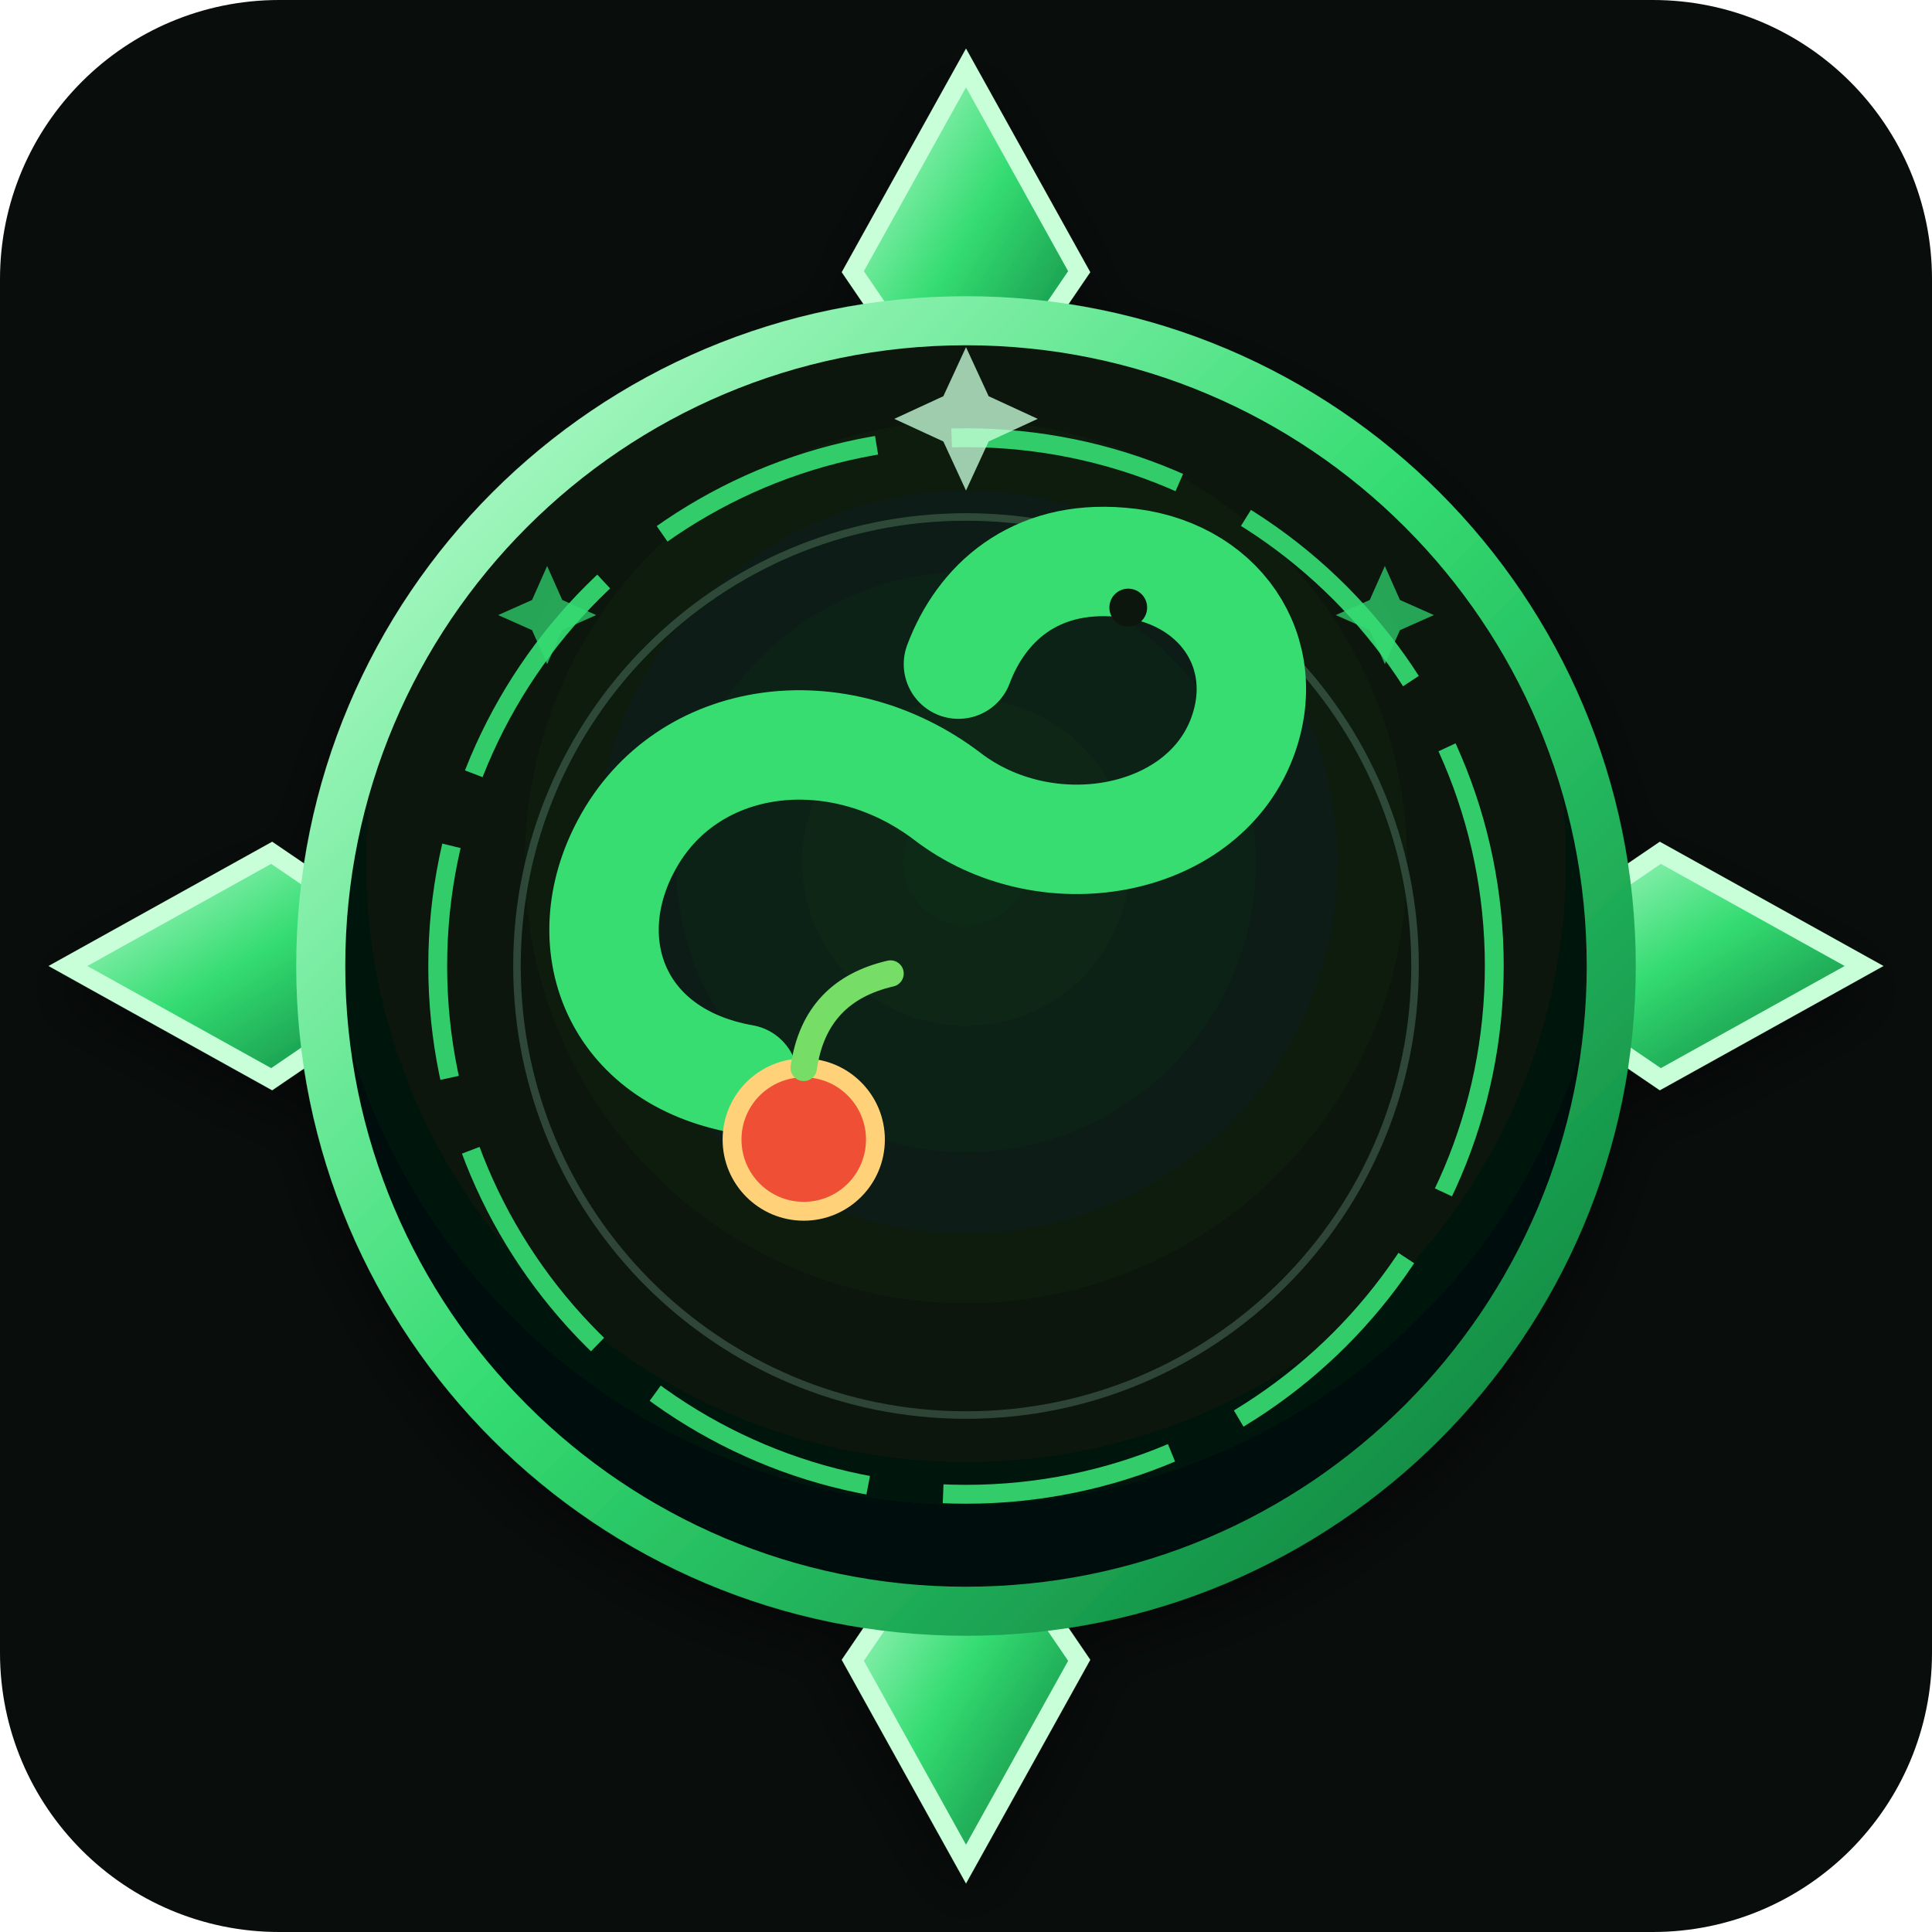
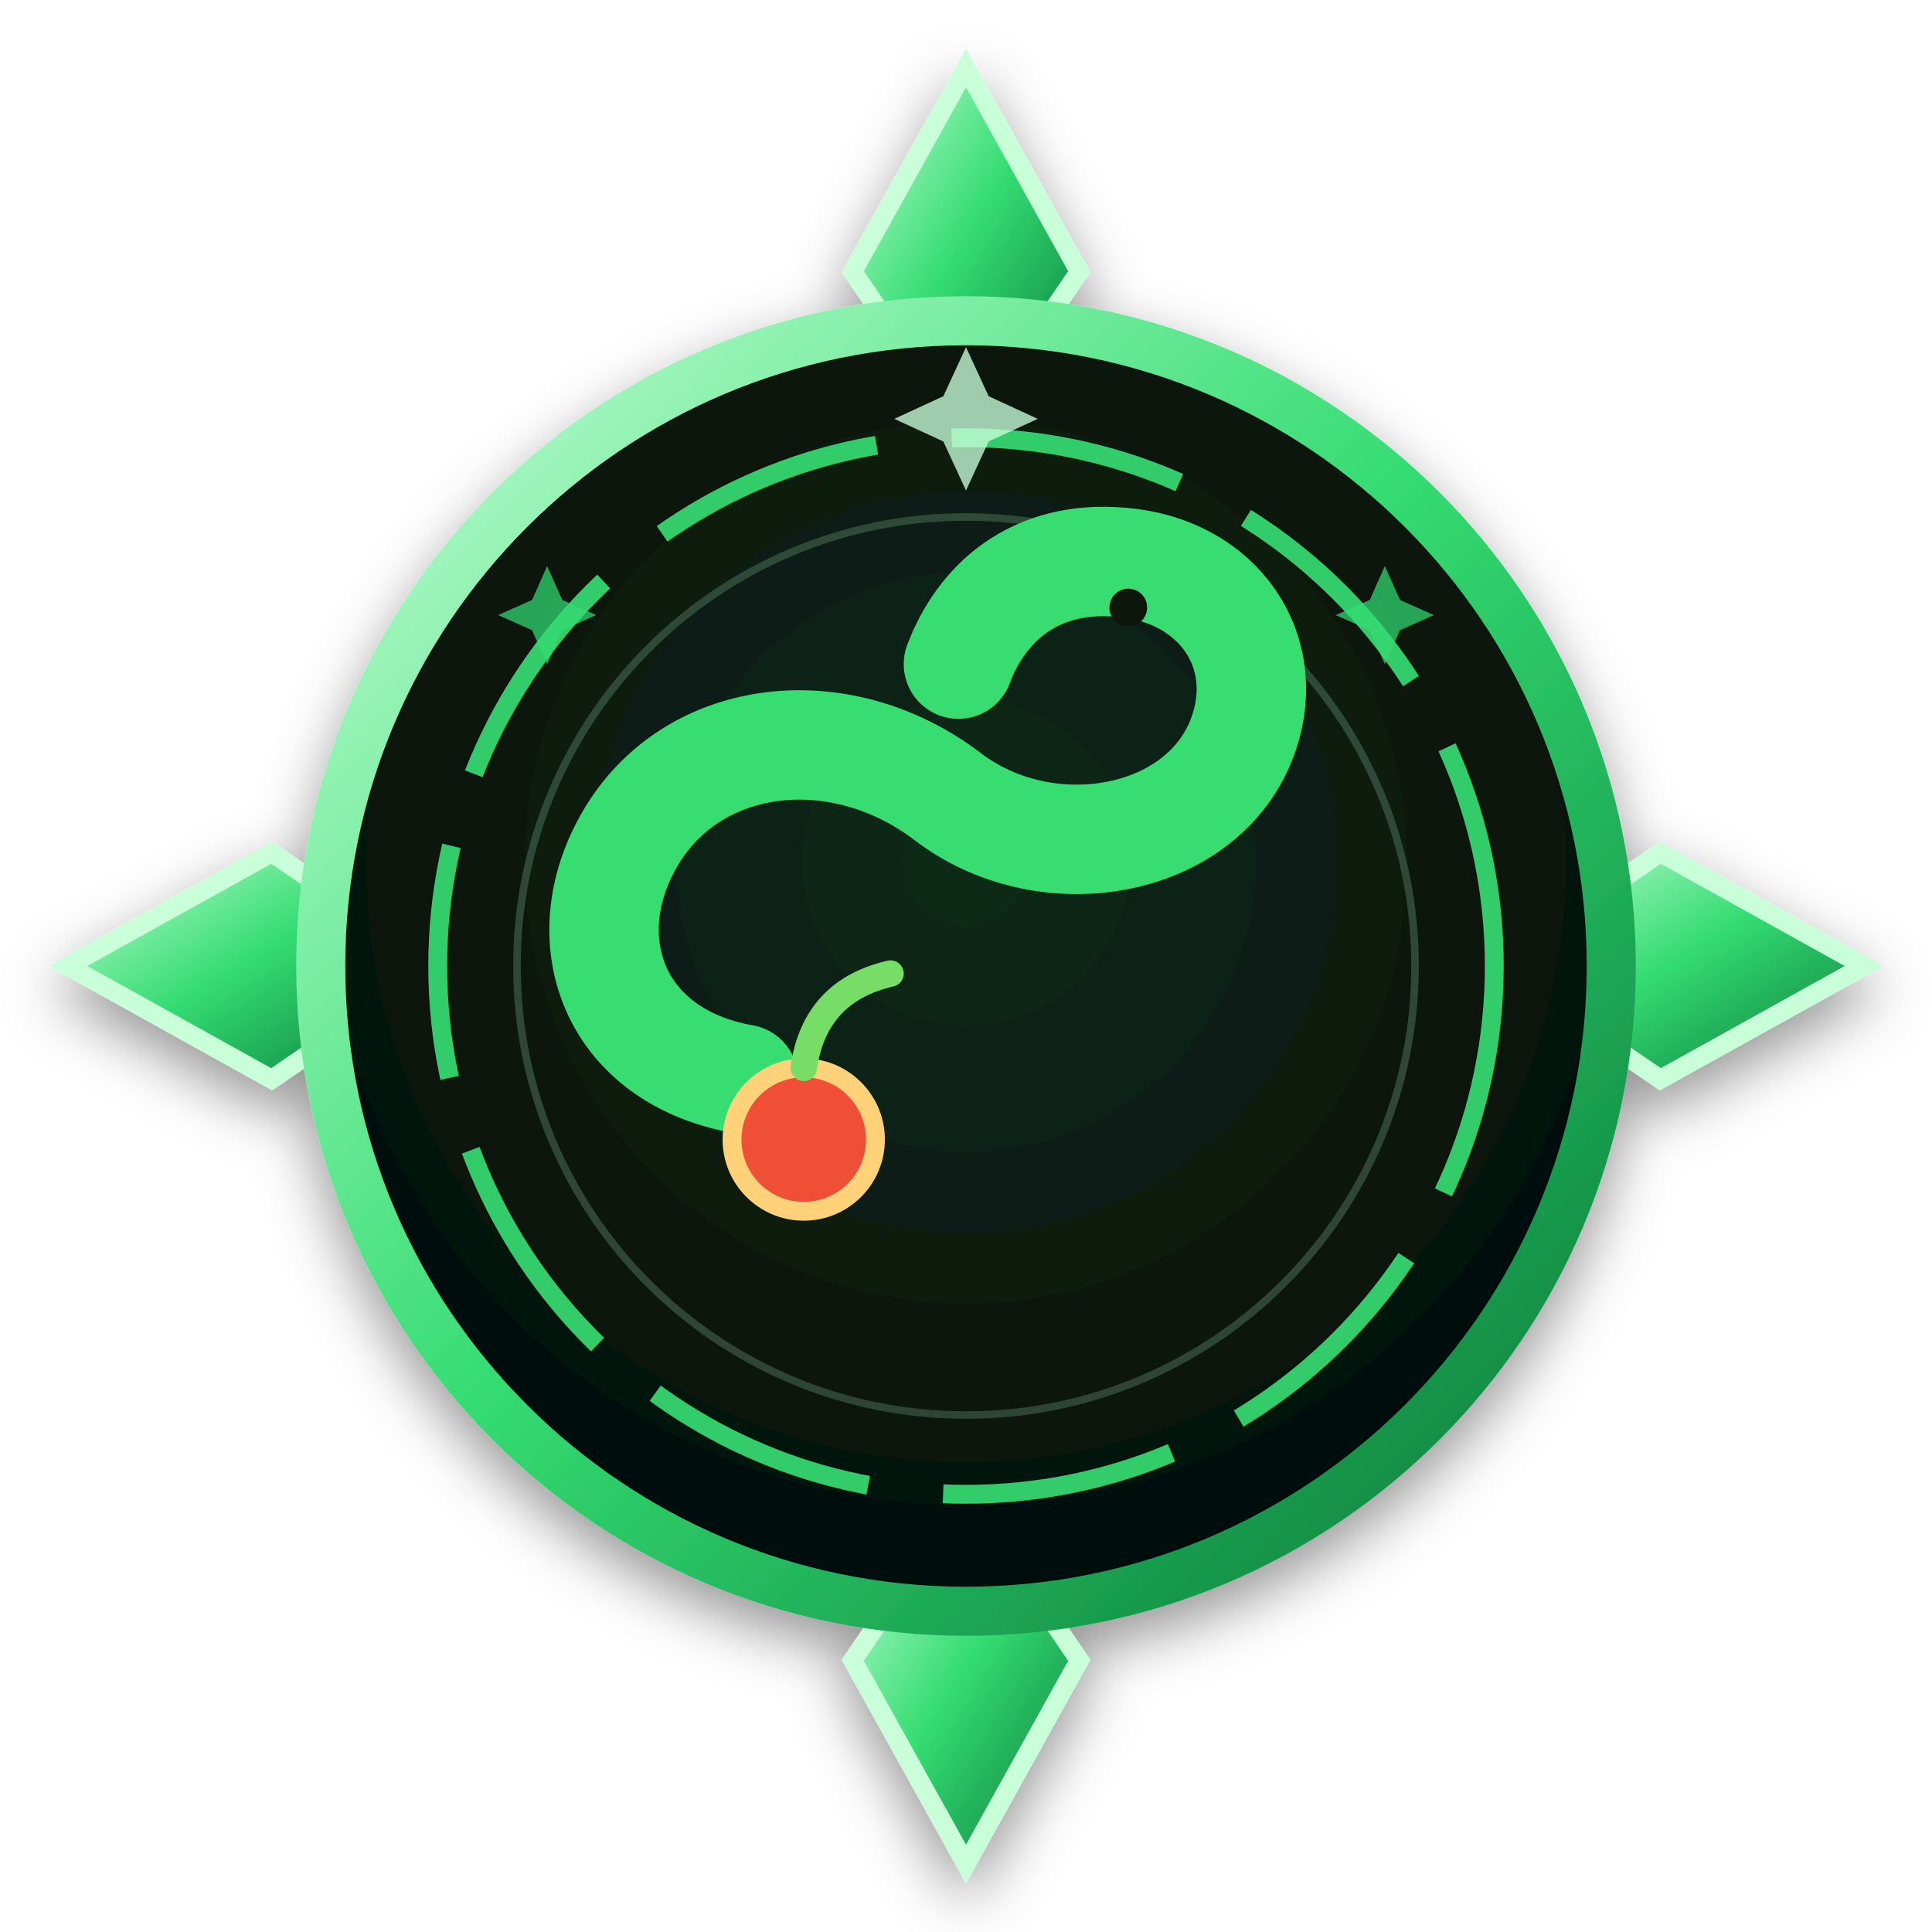
<svg xmlns="http://www.w3.org/2000/svg" viewBox="0 0 512 512">
  <defs>
    <radialGradient id="bg" cx="50%" cy="42%" r="66%">
      <stop stop-color="#0a2b18" />
      <stop offset="1" stop-color="#050909" />
    </radialGradient>
    <linearGradient id="a" x1="0" y1="0" x2="1" y2="1">
      <stop stop-color="#c8ffd8" />
      <stop offset=".48" stop-color="#34dc72" />
      <stop offset="1" stop-color="#087538" />
    </linearGradient>
    <linearGradient id="m" x1="0" y1="0" x2="1" y2="1">
      <stop stop-color="#f7ffff" />
      <stop offset="1" stop-color="#c8ffd8" />
    </linearGradient>
    <filter id="sh" x="-30%" y="-30%" width="160%" height="160%">
      <feGaussianBlur in="SourceAlpha" stdDeviation="8" />
      <feOffset dy="6" />
      <feComponentTransfer>
        <feFuncA type="linear" slope=".42" />
      </feComponentTransfer>
      <feMerge>
        <feMergeNode />
        <feMergeNode in="SourceGraphic" />
      </feMerge>
    </filter>
  </defs>
-   <rect width="512" height="512" rx="74" fill="#090d0c" />
  <g filter="url(#sh)">
    <path d="M256 18 286 72 256 116 226 72Z" fill="url(#a)" stroke="#c8ffd8" stroke-width="5" />
    <path d="M494 256 440 286 396 256 440 226Z" fill="url(#a)" stroke="#c8ffd8" stroke-width="5" />
    <path d="M256 494 226 440 256 396 286 440Z" fill="url(#a)" stroke="#c8ffd8" stroke-width="5" />
    <path d="M18 256 72 226 116 256 72 286Z" fill="url(#a)" stroke="#c8ffd8" stroke-width="5" />
    <circle cx="256" cy="256" r="171" fill="url(#bg)" stroke="url(#a)" stroke-width="13" />
    <circle cx="256" cy="256" r="140" fill="none" stroke="#34dc72" stroke-width="5" stroke-dasharray="62 20" opacity=".92" />
    <circle cx="256" cy="256" r="119" fill="none" stroke="#c8ffd8" stroke-width="2" opacity=".2" />
    <path d="m256 92 6 13 13 6-13 6-6 13-6-13-13-6 13-6Z" fill="#c8ffd8" opacity=".78" />
    <path d="m145 150 4 9 9 4-9 4-4 9-4-9-9-4 9-4Z" fill="#34dc72" opacity=".72" />
    <path d="m367 150 4 9 9 4-9 4-4 9-4-9-9-4 9-4Z" fill="#34dc72" opacity=".72" />
    <path d="M197 286c-34-6-45-36-31-62 16-30 56-35 85-13 26 20 67 13 78-15 9-23-6-45-32-47-23-2-37 11-43 27" fill="none" stroke="#38dd72" stroke-width="29" stroke-linecap="round" stroke-linejoin="round" />
    <circle cx="299" cy="161" r="5" fill="#07140c" />
    <circle cx="213" cy="302" r="19" fill="#ef4f36" stroke="#ffd179" stroke-width="5" />
    <path d="M213 283c2-14 10-22 23-25" fill="none" stroke="#76dd66" stroke-width="7" stroke-linecap="round" />
  </g>
</svg>
